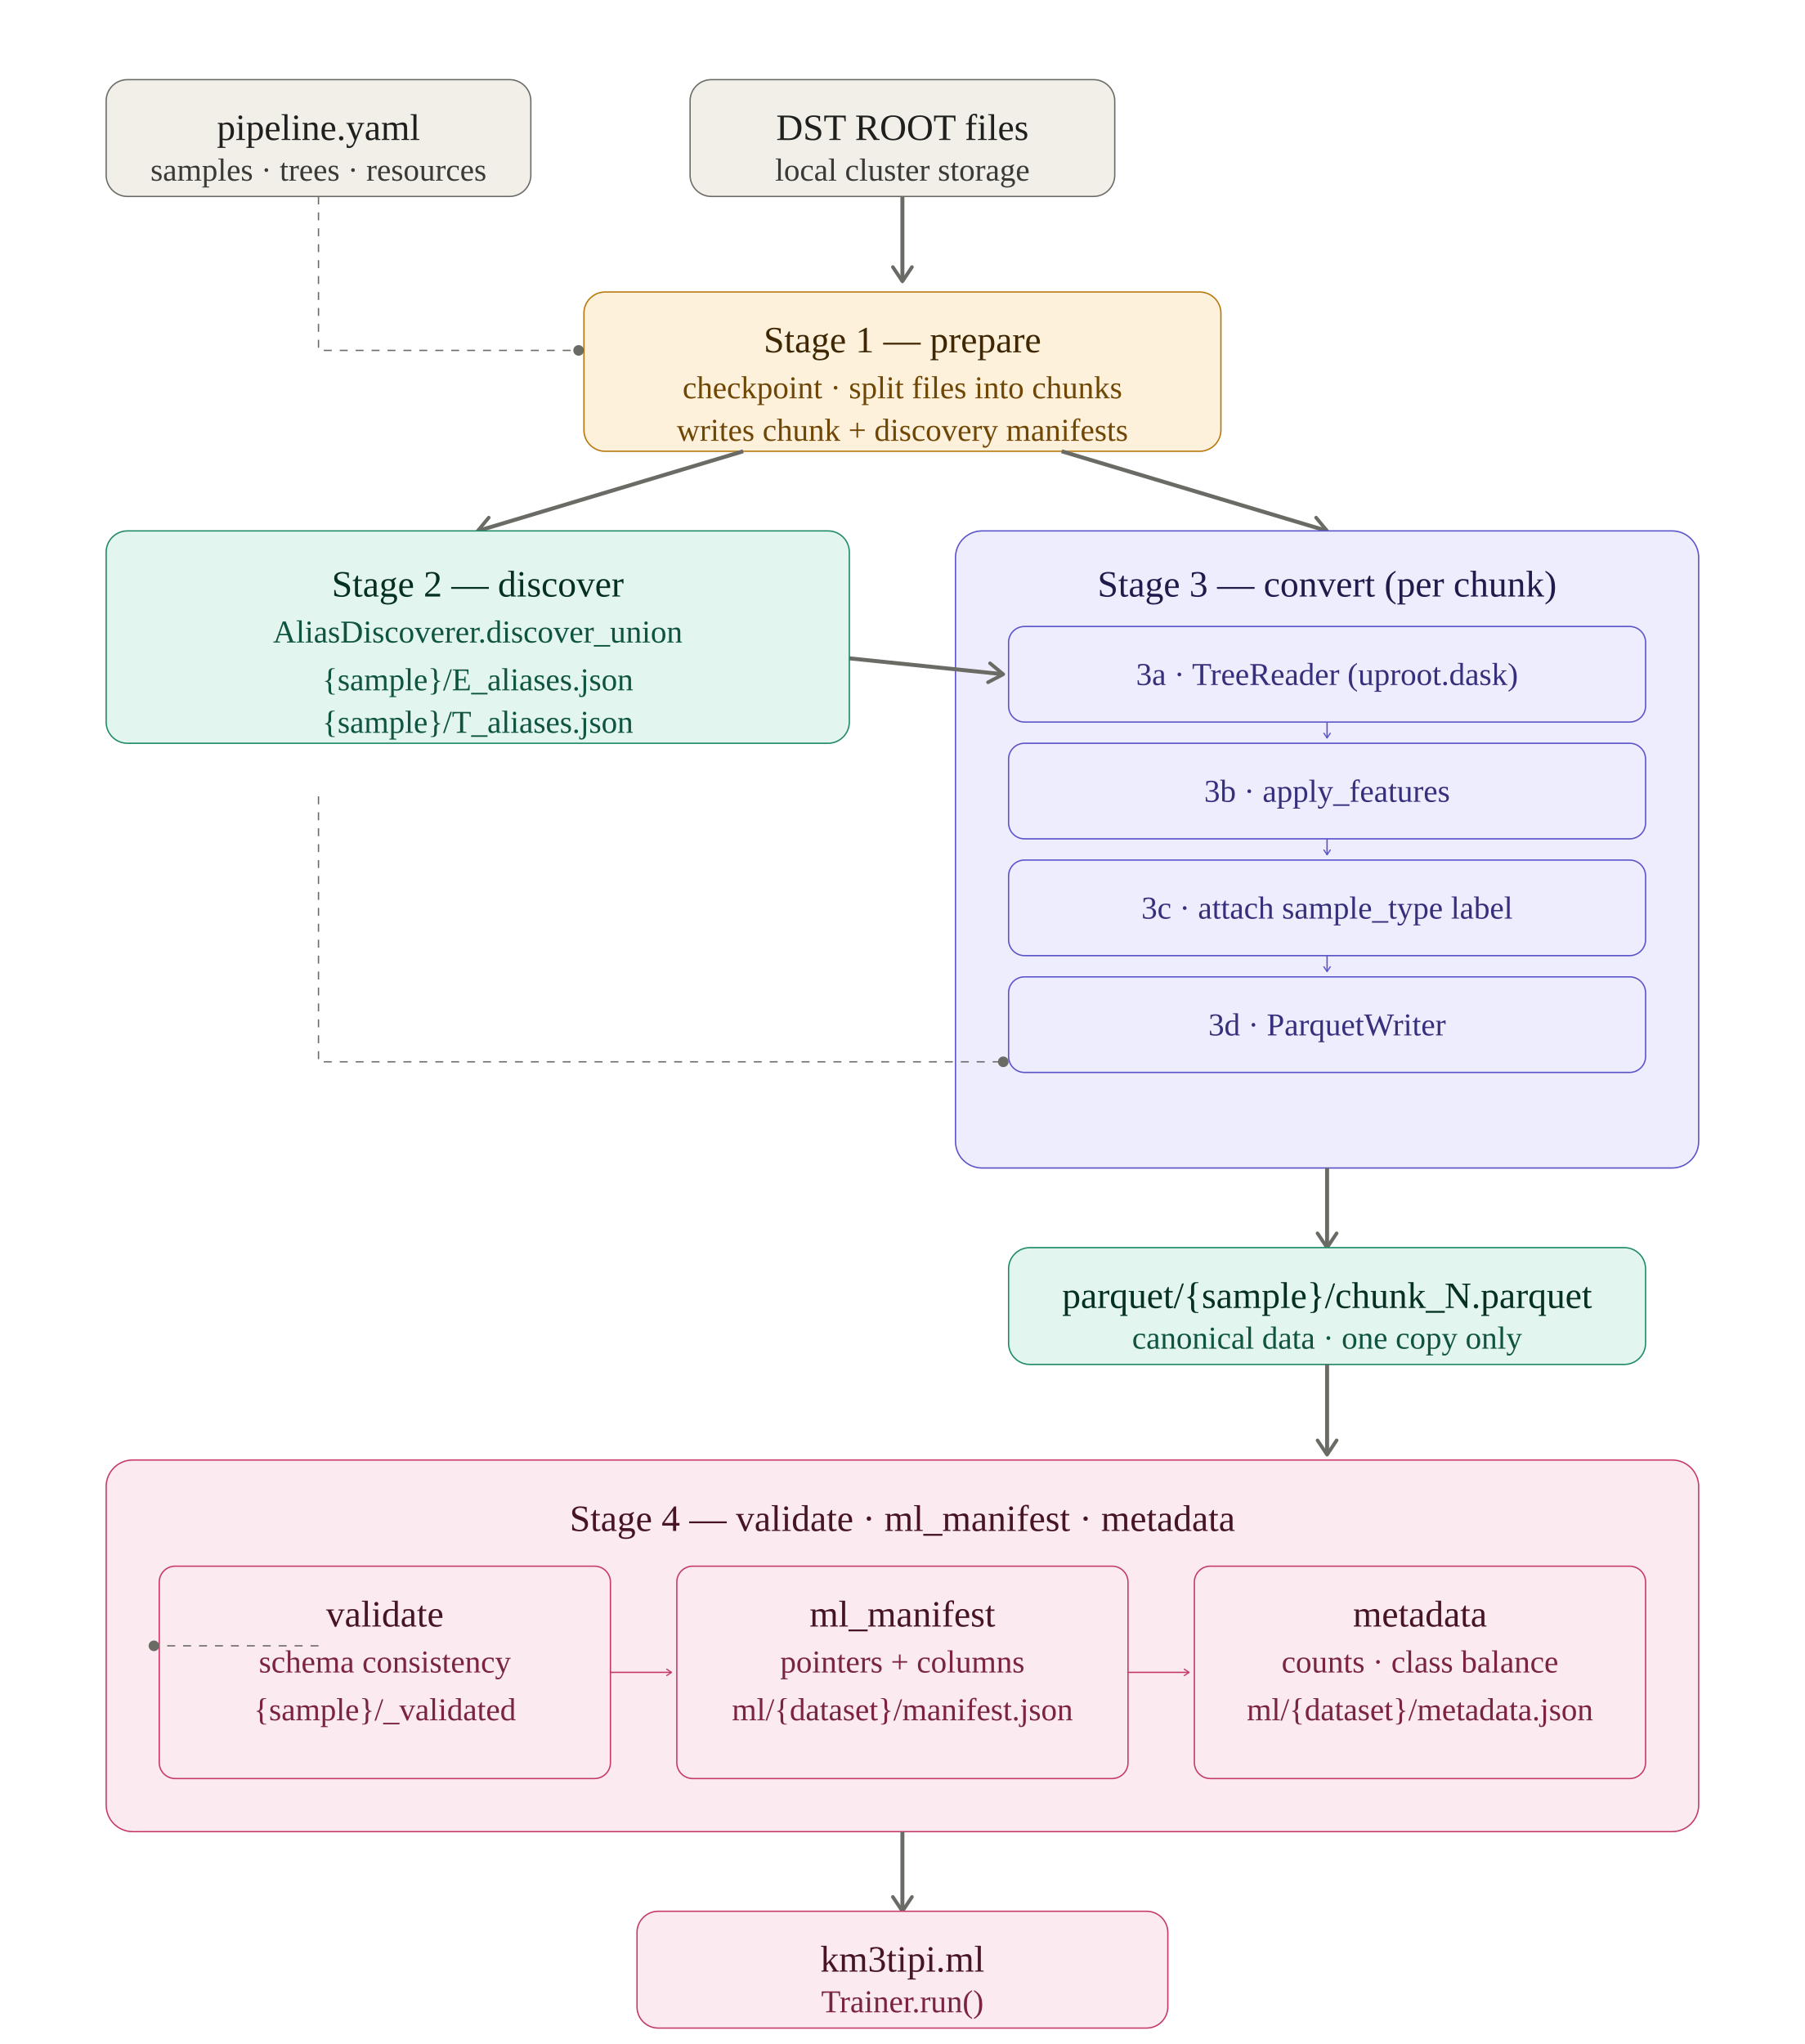
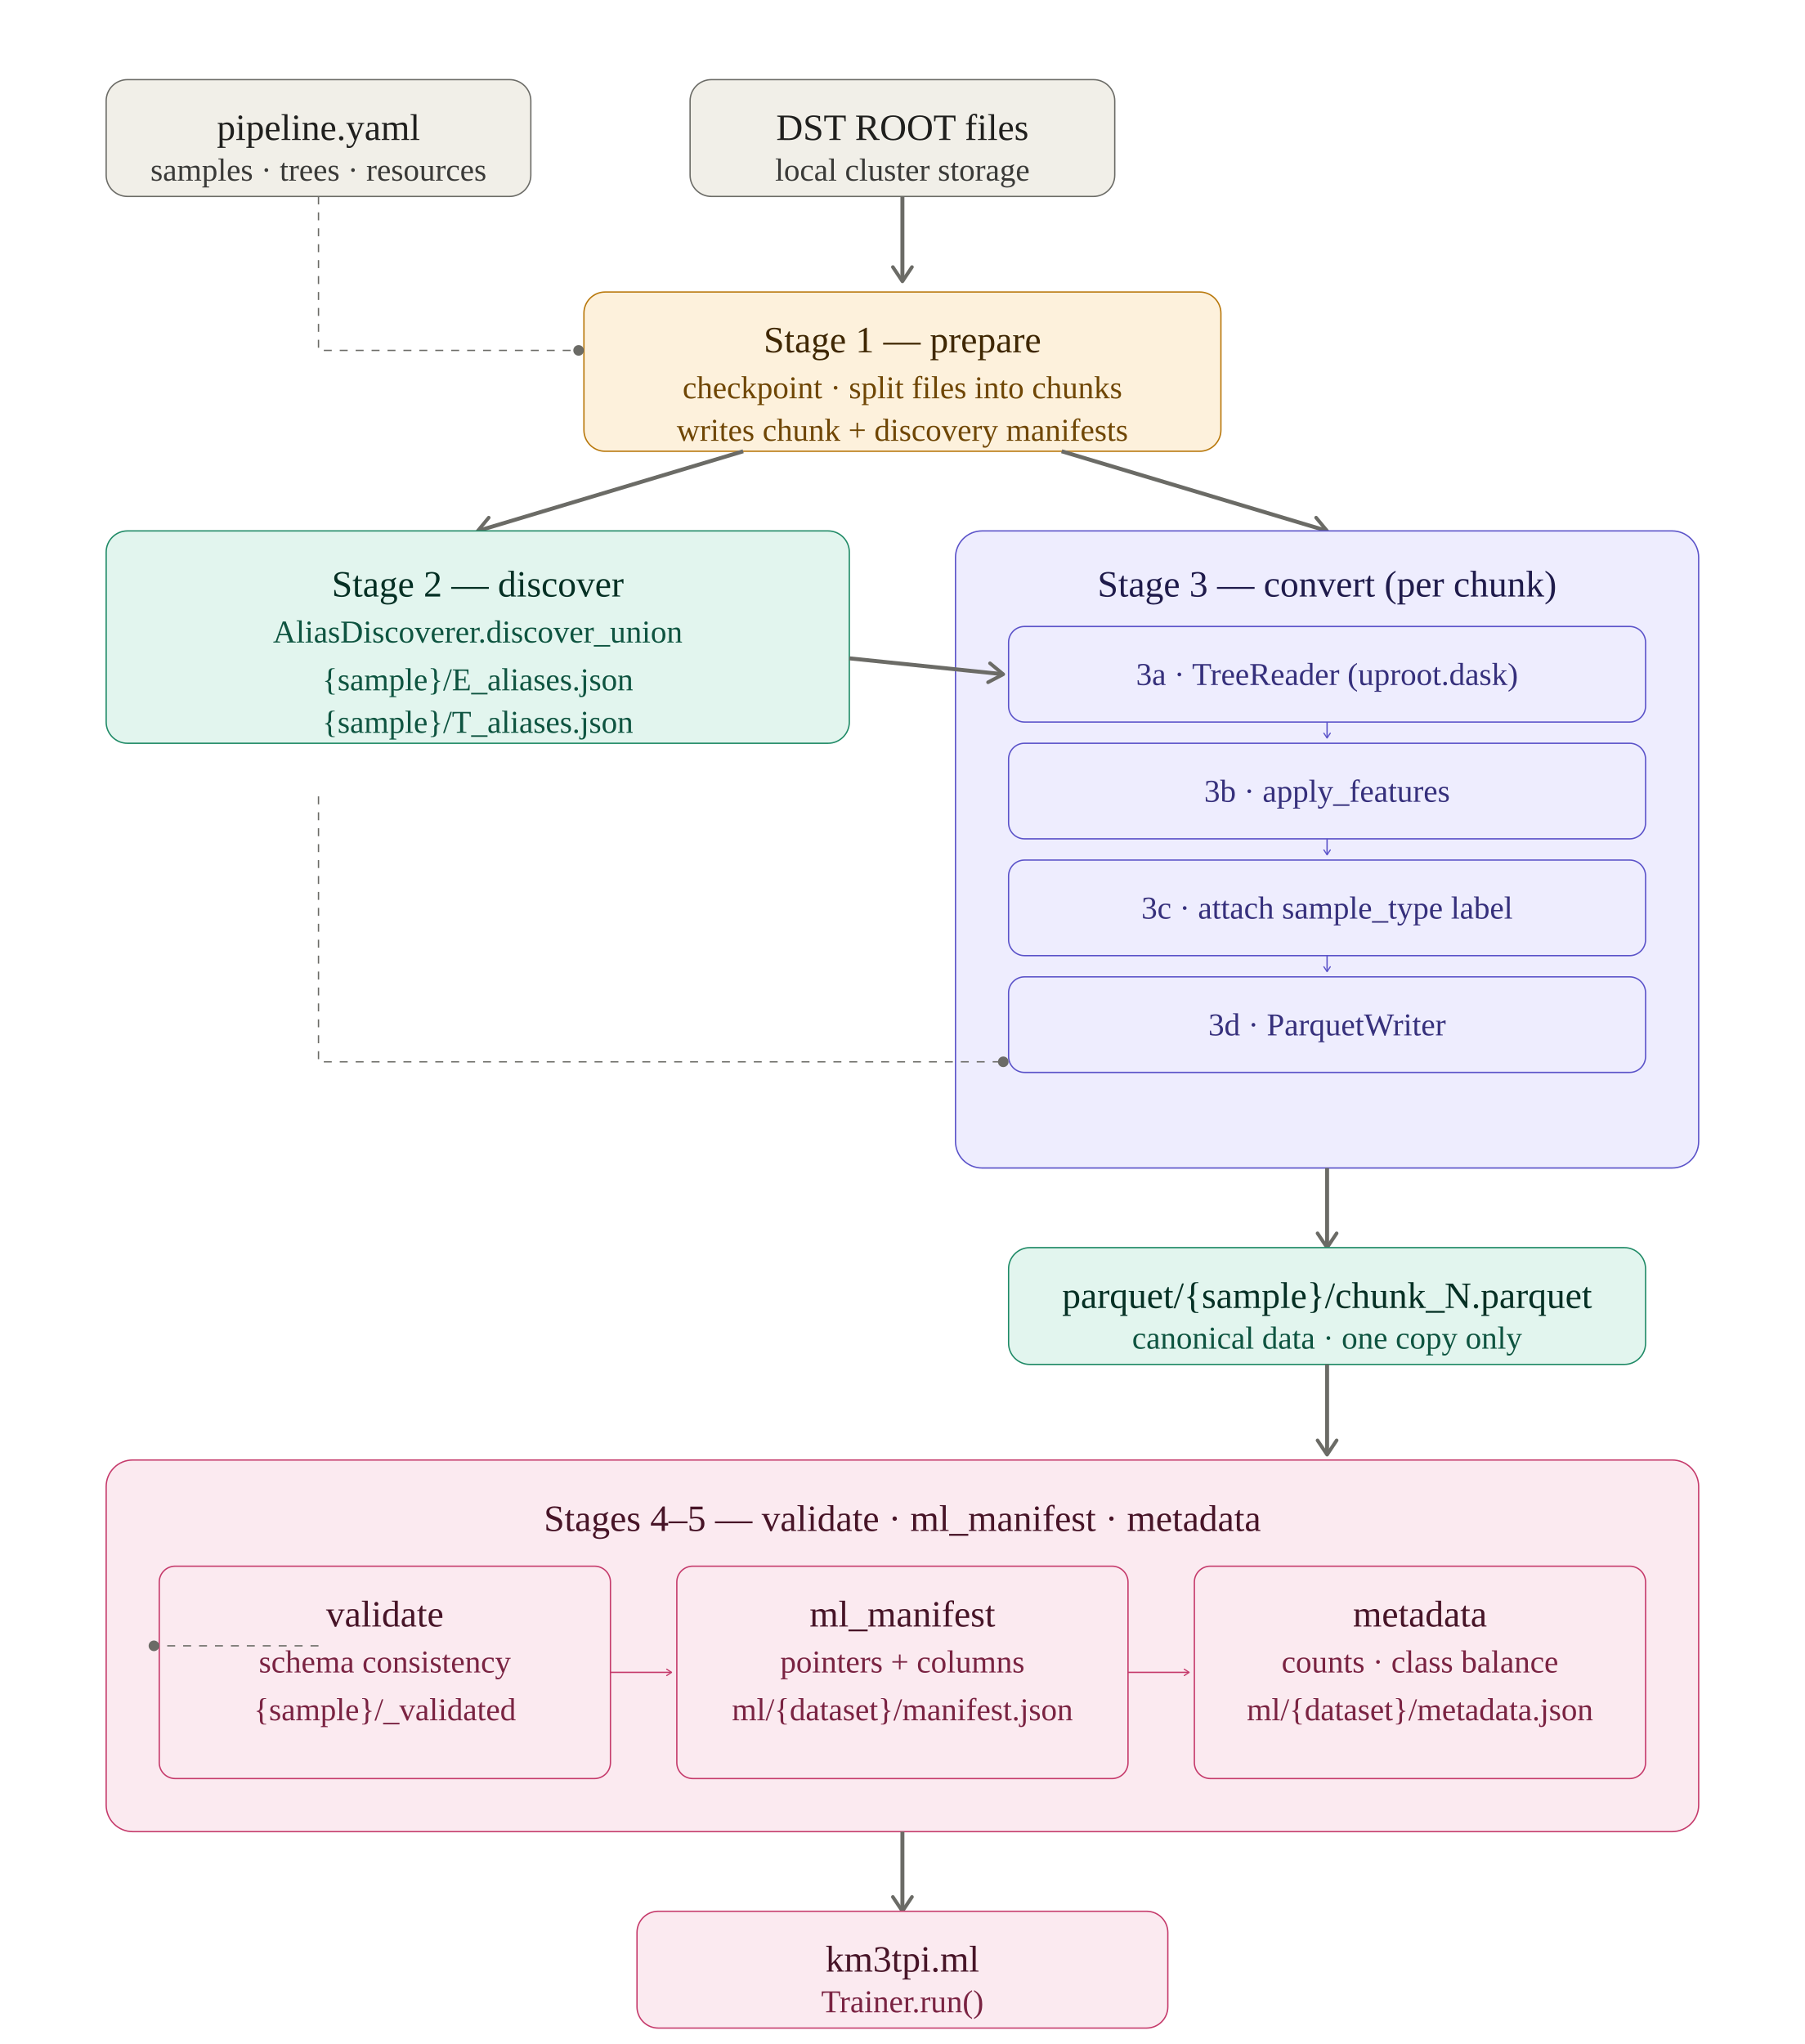
- <svg xmlns="http://www.w3.org/2000/svg" width="100%" viewBox="0 0 680 770" role="img">
+ <svg xmlns="http://www.w3.org/2000/svg" width="680" height="770" viewBox="0 0 680 770" role="img">
  <style>
    .t { font-size: 14px; fill: #2a2a28; }
    .ts { font-size: 12px; fill: #6b6b66; }
    .th { font-size: 14px; fill: #2a2a28; font-weight: 500; }
    .c-gray rect { fill: #F1EFE8;   stroke: #6B6B66; }
    .c-gray .th { fill: #1F1F1D; }
    .c-gray .ts { fill: #3A3A38; }
    .c-amber rect { fill: #FDF1DC;  stroke: #B8770A; }
    .c-amber .th { fill: #3F2702; }
    .c-amber .ts { fill: #6F4604; }
    .c-teal rect { fill: #E2F5EE;   stroke: #1F8A66; }
    .c-teal .th { fill: #053024; }
    .c-teal .ts { fill: #0E5440; }
    .c-purple rect { fill: #EEEDFE; stroke: #5B53C9; }
    .c-purple .th { fill: #1F1B4B; }
    .c-purple .ts { fill: #36307C; }
    .c-pink rect { fill: #FBEAF0;   stroke: #C53A6B; }
    .c-pink .th { fill: #471427; }
    .c-pink .ts { fill: #7A2342; }
    .arr { stroke: #6b6b66; stroke-width: 1.5; fill: none; }
    .leader { stroke: #6b6b66; stroke-width: 0.5; fill: none; stroke-dasharray: 3 3; }
  </style>
  <defs>
    <marker id="arrow" viewBox="0 0 10 10" refX="8" refY="5" markerWidth="6" markerHeight="6" orient="auto-start-reverse">
-       <path d="M2 1L8 5L2 9" fill="none" stroke="context-stroke" stroke-width="1.5" stroke-linecap="round" stroke-linejoin="round" />
+       <path d="M2 1L8 5L2 9" fill="none" stroke="#6b6b66" stroke-width="1.5" stroke-linecap="round" stroke-linejoin="round" />
+     </marker>
+     <marker id="arrow-purple" viewBox="0 0 10 10" refX="8" refY="5" markerWidth="6" markerHeight="6" orient="auto-start-reverse">
+       <path d="M2 1L8 5L2 9" fill="none" stroke="#5B53C9" stroke-width="1.5" stroke-linecap="round" stroke-linejoin="round" />
+     </marker>
+     <marker id="arrow-pink" viewBox="0 0 10 10" refX="8" refY="5" markerWidth="6" markerHeight="6" orient="auto-start-reverse">
+       <path d="M2 1L8 5L2 9" fill="none" stroke="#C53A6B" stroke-width="1.5" stroke-linecap="round" stroke-linejoin="round" />
    </marker>
  </defs>
  <g class="c-gray">
    <rect x="260" y="30" width="160" height="44" rx="8" stroke-width="0.5" />
    <text class="th" x="340" y="48" text-anchor="middle" dominant-baseline="central">DST ROOT files</text>
    <text class="ts" x="340" y="64" text-anchor="middle" dominant-baseline="central">local cluster storage</text>
  </g>
  <g class="c-gray">
    <rect x="40" y="30" width="160" height="44" rx="8" stroke-width="0.5" />
    <text class="th" x="120" y="48" text-anchor="middle" dominant-baseline="central">pipeline.yaml</text>
    <text class="ts" x="120" y="64" text-anchor="middle" dominant-baseline="central">samples · trees · resources</text>
  </g>
  <line x1="340" y1="74" x2="340" y2="106" class="arr" marker-end="url(#arrow)" />
  <g class="c-amber">
    <rect x="220" y="110" width="240" height="60" rx="8" stroke-width="0.5" />
    <text class="th" x="340" y="128" text-anchor="middle" dominant-baseline="central">Stage 1 — prepare</text>
    <text class="ts" x="340" y="146" text-anchor="middle" dominant-baseline="central">checkpoint · split files into chunks</text>
    <text class="ts" x="340" y="162" text-anchor="middle" dominant-baseline="central">writes chunk + discovery manifests</text>
  </g>
  <line x1="280" y1="170" x2="180" y2="200" class="arr" marker-end="url(#arrow)" />
  <line x1="400" y1="170" x2="500" y2="200" class="arr" marker-end="url(#arrow)" />
  <g class="c-teal">
    <rect x="40" y="200" width="280" height="80" rx="8" stroke-width="0.5" />
    <text class="th" x="180" y="220" text-anchor="middle" dominant-baseline="central">Stage 2 — discover</text>
    <text class="ts" x="180" y="238" text-anchor="middle" dominant-baseline="central">AliasDiscoverer.discover_union</text>
    <text class="ts" x="180" y="256" text-anchor="middle" dominant-baseline="central">{sample}/E_aliases.json</text>
    <text class="ts" x="180" y="272" text-anchor="middle" dominant-baseline="central">{sample}/T_aliases.json</text>
  </g>
  <g class="c-purple">
    <rect x="360" y="200" width="280" height="240" rx="10" stroke-width="0.5" />
    <text class="th" x="500" y="220" text-anchor="middle" dominant-baseline="central">Stage 3 — convert (per chunk)</text>
    <rect x="380" y="236" width="240" height="36" rx="6" fill="none" stroke="#5B53C9" stroke-width="0.5" />
    <text class="ts" x="500" y="254" text-anchor="middle" dominant-baseline="central">3a · TreeReader (uproot.dask)</text>
    <rect x="380" y="280" width="240" height="36" rx="6" fill="none" stroke="#5B53C9" stroke-width="0.5" />
    <text class="ts" x="500" y="298" text-anchor="middle" dominant-baseline="central">3b · apply_features</text>
    <rect x="380" y="324" width="240" height="36" rx="6" fill="none" stroke="#5B53C9" stroke-width="0.5" />
    <text class="ts" x="500" y="342" text-anchor="middle" dominant-baseline="central">3c · attach sample_type label</text>
    <rect x="380" y="368" width="240" height="36" rx="6" fill="none" stroke="#5B53C9" stroke-width="0.5" />
    <text class="ts" x="500" y="386" text-anchor="middle" dominant-baseline="central">3d · ParquetWriter</text>
-     <line x1="500" y1="272" x2="500" y2="278" stroke="#5B53C9" stroke-width="0.5" marker-end="url(#arrow)" />
-     <line x1="500" y1="316" x2="500" y2="322" stroke="#5B53C9" stroke-width="0.5" marker-end="url(#arrow)" />
-     <line x1="500" y1="360" x2="500" y2="366" stroke="#5B53C9" stroke-width="0.5" marker-end="url(#arrow)" />
+     <line x1="500" y1="272" x2="500" y2="278" stroke="#5B53C9" stroke-width="0.5" marker-end="url(#arrow-purple)" />
+     <line x1="500" y1="316" x2="500" y2="322" stroke="#5B53C9" stroke-width="0.5" marker-end="url(#arrow-purple)" />
+     <line x1="500" y1="360" x2="500" y2="366" stroke="#5B53C9" stroke-width="0.5" marker-end="url(#arrow-purple)" />
  </g>
  <line x1="320" y1="248" x2="378" y2="254" class="arr" marker-end="url(#arrow)" />
  <line x1="500" y1="440" x2="500" y2="470" class="arr" marker-end="url(#arrow)" />
  <g class="c-teal">
    <rect x="380" y="470" width="240" height="44" rx="8" stroke-width="0.5" />
    <text class="th" x="500" y="488" text-anchor="middle" dominant-baseline="central">parquet/{sample}/chunk_N.parquet</text>
    <text class="ts" x="500" y="504" text-anchor="middle" dominant-baseline="central">canonical data · one copy only</text>
  </g>
  <line x1="500" y1="514" x2="500" y2="548" class="arr" marker-end="url(#arrow)" />
  <g class="c-pink">
    <rect x="40" y="550" width="600" height="140" rx="10" stroke-width="0.5" />
-     <text class="th" x="340" y="572" text-anchor="middle" dominant-baseline="central">Stage 4 — validate · ml_manifest · metadata</text>
+     <text class="th" x="340" y="572" text-anchor="middle" dominant-baseline="central">Stages 4–5 — validate · ml_manifest · metadata</text>
    <rect x="60" y="590" width="170" height="80" rx="6" fill="none" stroke="#C53A6B" stroke-width="0.5" />
    <text class="th" x="145" y="608" text-anchor="middle" dominant-baseline="central">validate</text>
    <text class="ts" x="145" y="626" text-anchor="middle" dominant-baseline="central">schema consistency</text>
    <text class="ts" x="145" y="644" text-anchor="middle" dominant-baseline="central">{sample}/_validated</text>
    <rect x="255" y="590" width="170" height="80" rx="6" fill="none" stroke="#C53A6B" stroke-width="0.5" />
    <text class="th" x="340" y="608" text-anchor="middle" dominant-baseline="central">ml_manifest</text>
    <text class="ts" x="340" y="626" text-anchor="middle" dominant-baseline="central">pointers + columns</text>
    <text class="ts" x="340" y="644" text-anchor="middle" dominant-baseline="central">ml/{dataset}/manifest.json</text>
    <rect x="450" y="590" width="170" height="80" rx="6" fill="none" stroke="#C53A6B" stroke-width="0.5" />
    <text class="th" x="535" y="608" text-anchor="middle" dominant-baseline="central">metadata</text>
    <text class="ts" x="535" y="626" text-anchor="middle" dominant-baseline="central">counts · class balance</text>
    <text class="ts" x="535" y="644" text-anchor="middle" dominant-baseline="central">ml/{dataset}/metadata.json</text>
-     <line x1="230" y1="630" x2="253" y2="630" stroke="#C53A6B" stroke-width="0.5" marker-end="url(#arrow)" />
-     <line x1="425" y1="630" x2="448" y2="630" stroke="#C53A6B" stroke-width="0.5" marker-end="url(#arrow)" />
+     <line x1="230" y1="630" x2="253" y2="630" stroke="#C53A6B" stroke-width="0.5" marker-end="url(#arrow-pink)" />
+     <line x1="425" y1="630" x2="448" y2="630" stroke="#C53A6B" stroke-width="0.5" marker-end="url(#arrow-pink)" />
  </g>
  <line x1="340" y1="690" x2="340" y2="720" class="arr" marker-end="url(#arrow)" />
  <g class="c-pink">
    <rect x="240" y="720" width="200" height="44" rx="8" stroke-width="0.5" />
-     <text class="th" x="340" y="738" text-anchor="middle" dominant-baseline="central">km3tipi.ml</text>
+     <text class="th" x="340" y="738" text-anchor="middle" dominant-baseline="central">km3tpi.ml</text>
    <text class="ts" x="340" y="754" text-anchor="middle" dominant-baseline="central">Trainer.run()</text>
  </g>
  <path d="M 120 74 L 120 132 L 218 132" class="leader" />
  <circle cx="218" cy="132" r="2" fill="#6b6b66" />
  <path d="M 120 300 L 120 400 L 378 400" class="leader" />
  <circle cx="378" cy="400" r="2" fill="#6b6b66" />
  <path d="M 120 620 L 58 620" class="leader" />
  <circle cx="58" cy="620" r="2" fill="#6b6b66" />
</svg>
